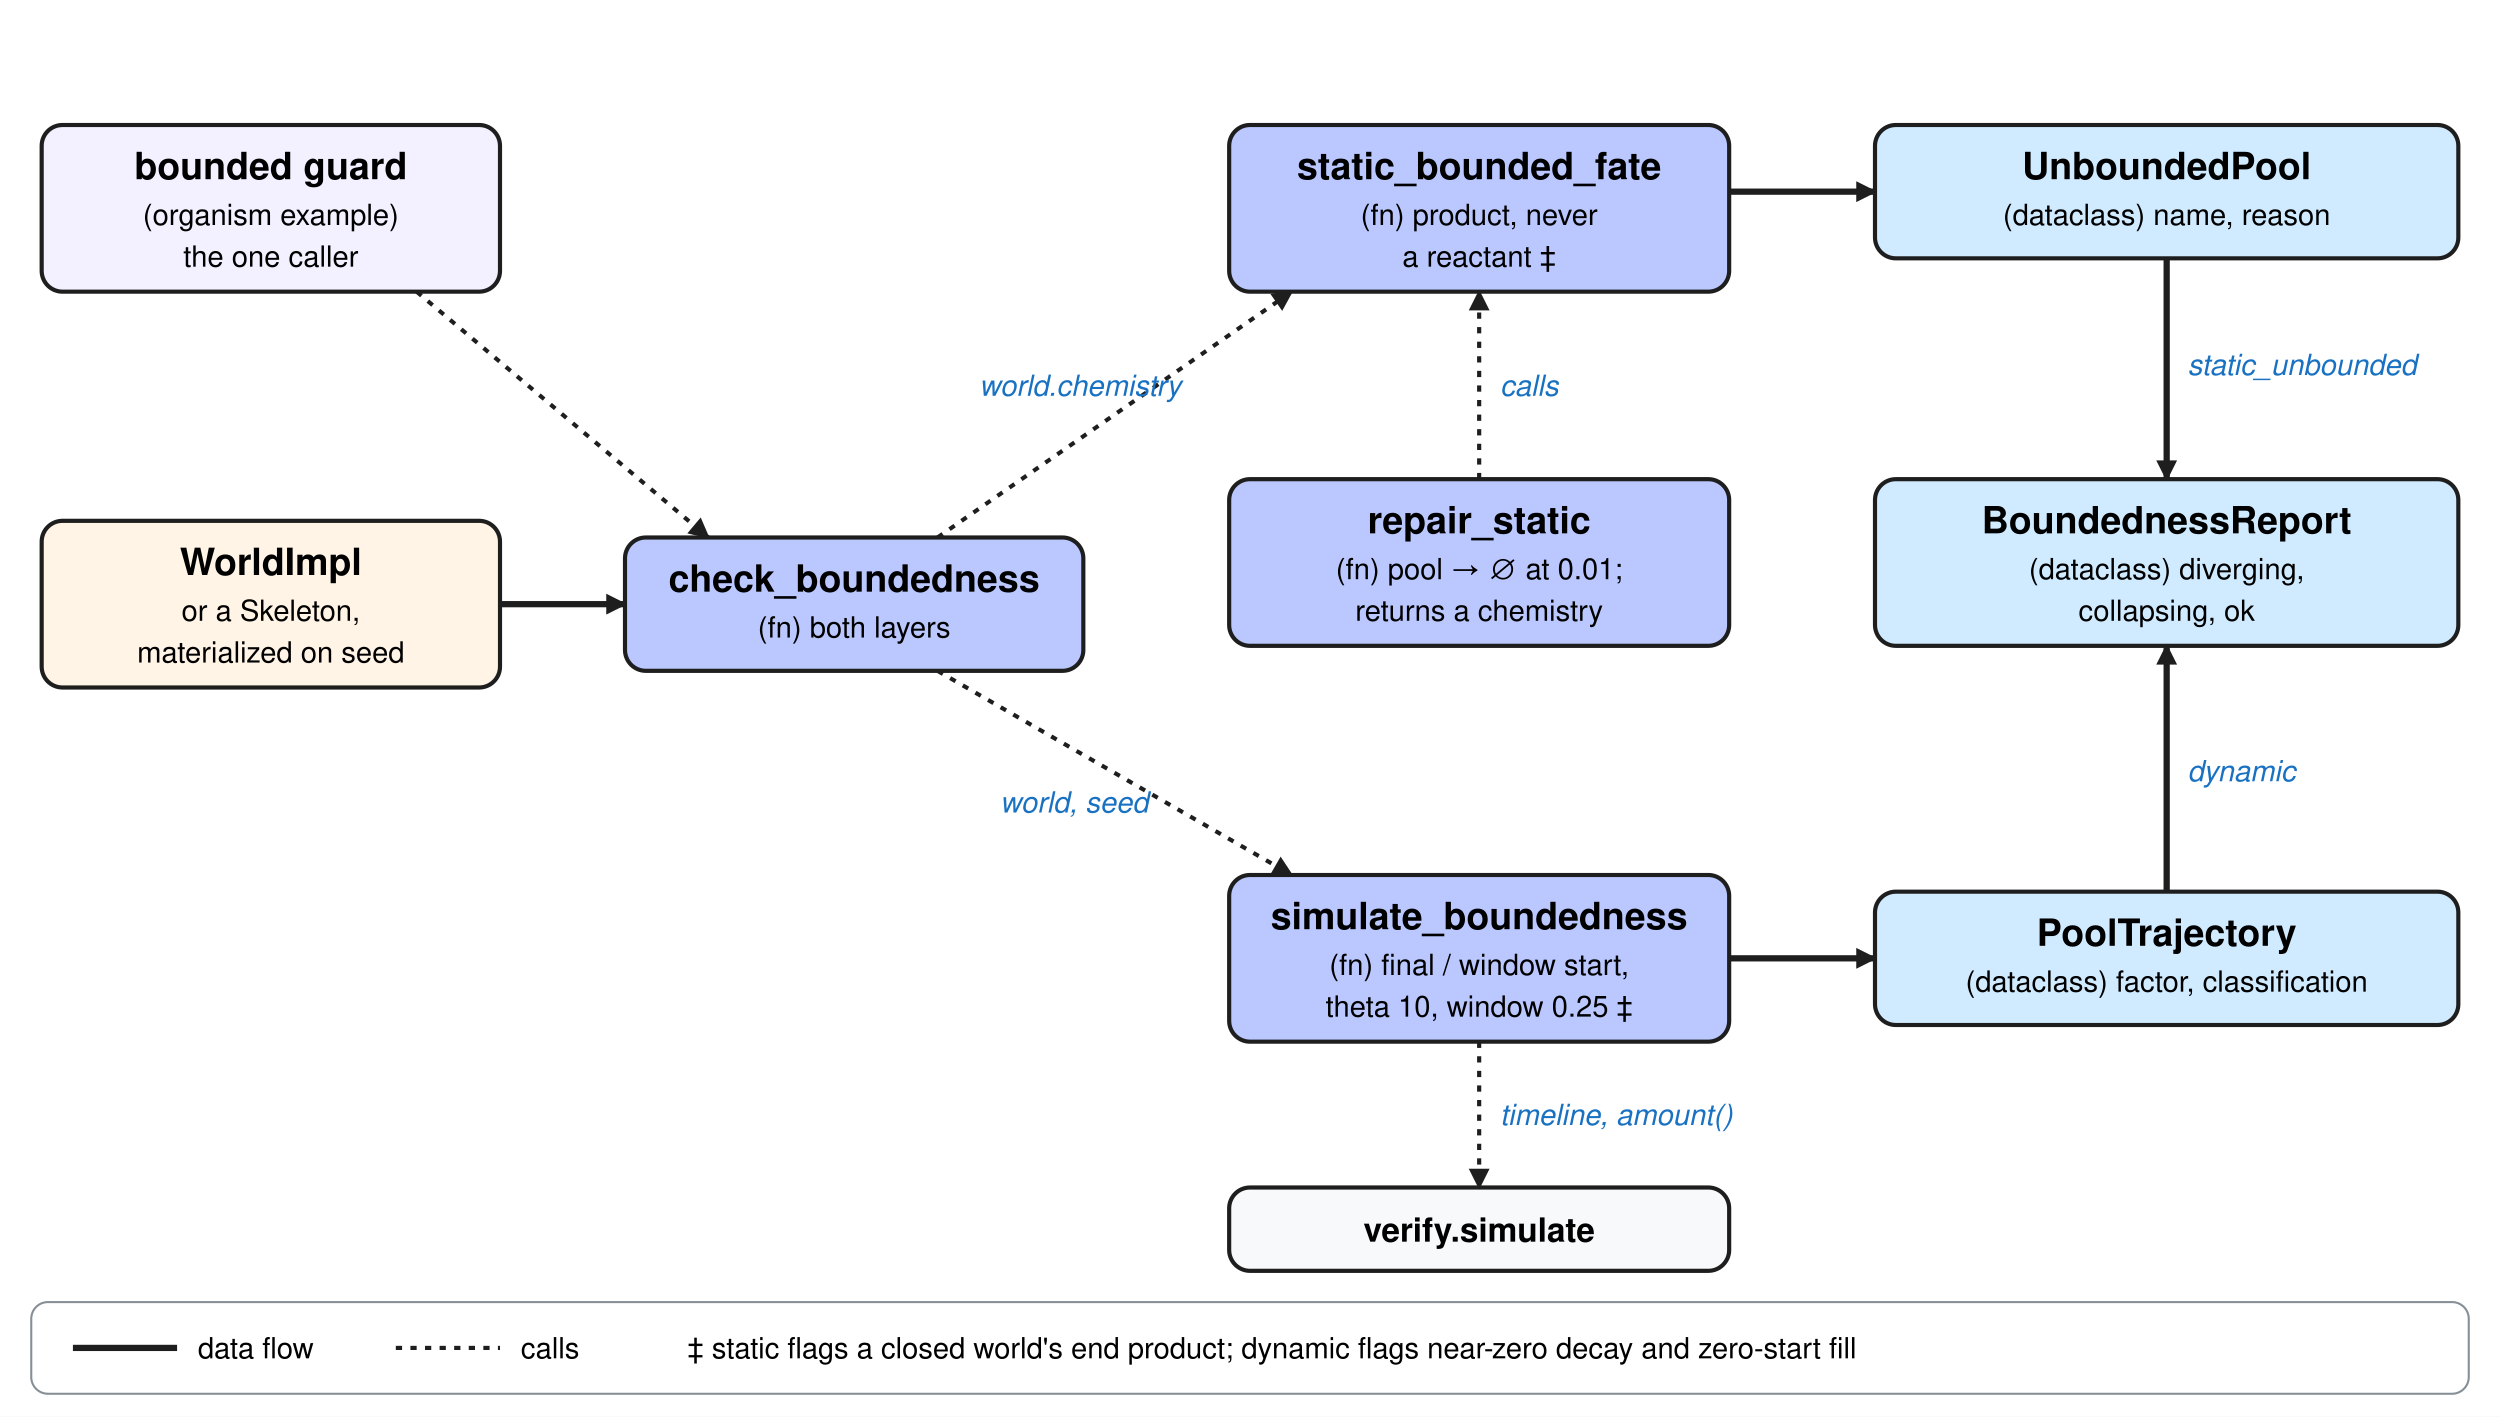
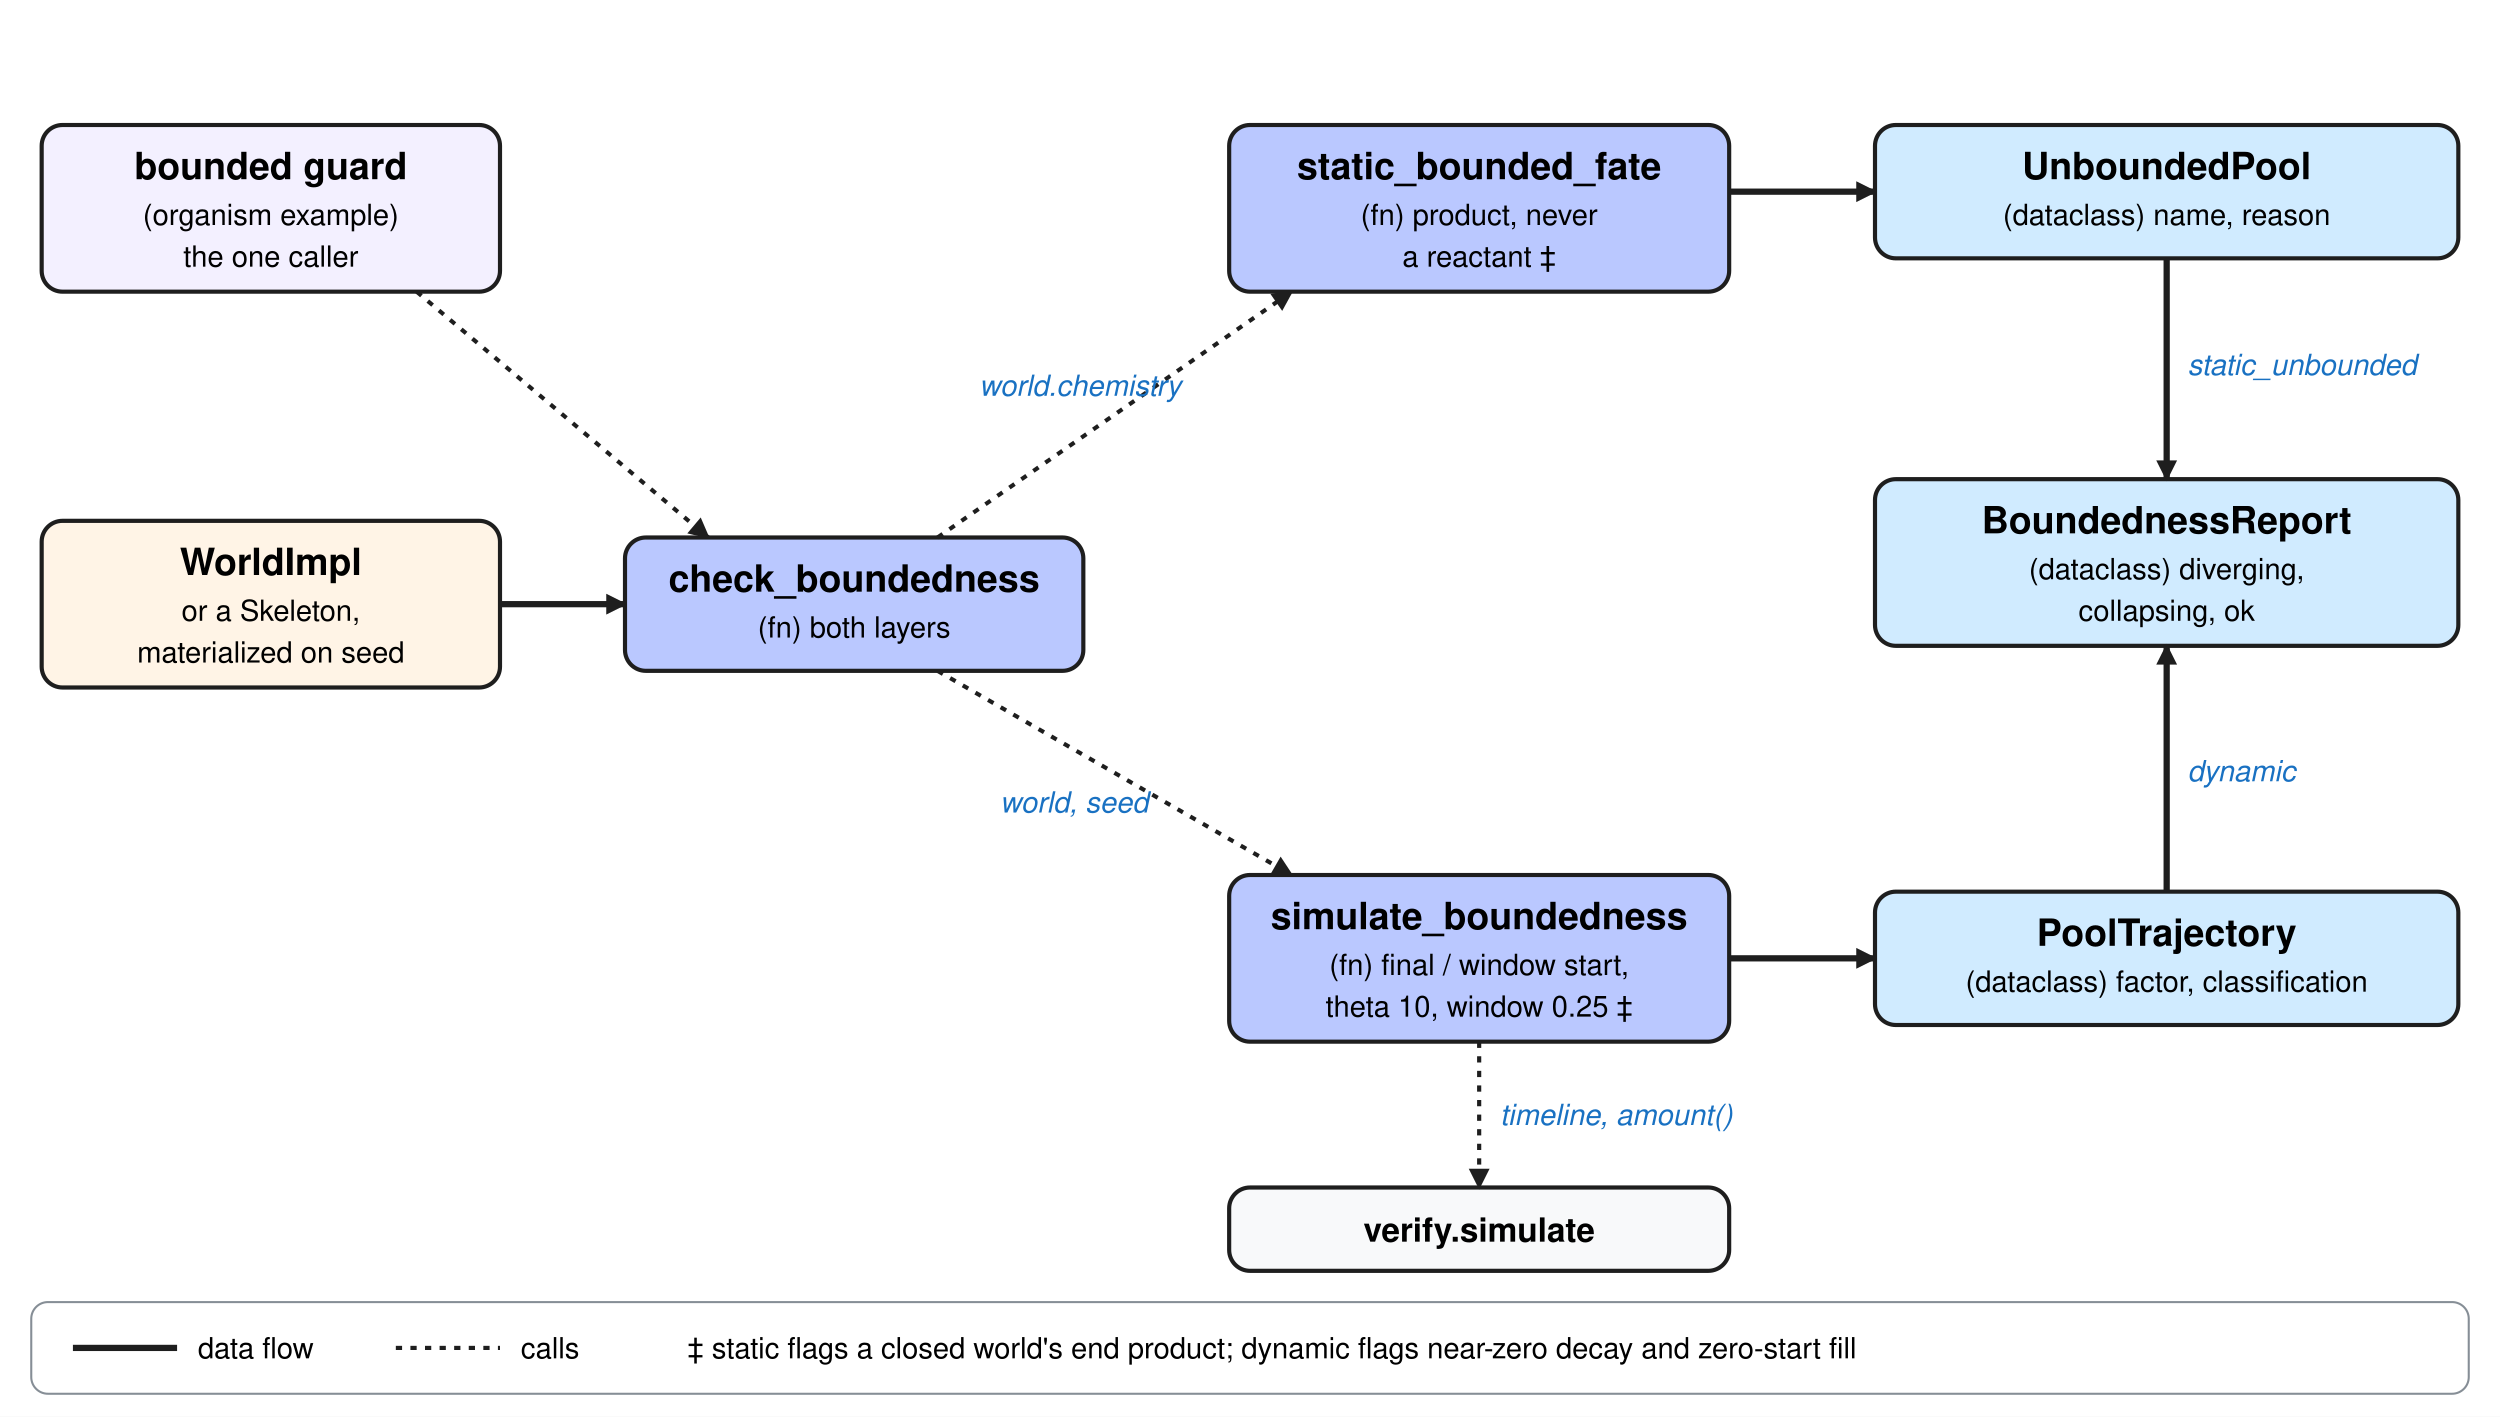
<svg xmlns="http://www.w3.org/2000/svg" width="2400" height="1360" viewBox="0 0 1200 680" font-family="Helvetica, Arial, sans-serif">
  <defs>
    <marker id="arrowhead" viewBox="0 0 10 10" refX="9" refY="5" markerUnits="userSpaceOnUse" markerWidth="10" markerHeight="10" orient="auto-start-reverse">
      <polygon id="arrowhead-shape" points="0,0 10,5 0,10" fill="#1e1e1e" />
    </marker>
  </defs>
  <rect id="bg" x="0" y="0" width="1200" height="680" fill="#ffffff" />
  <g id="n-in">
    <rect id="n-in-box" x="20" y="250" width="220" height="80" rx="10" fill="#fff4e6" stroke="#1e1e1e" stroke-width="2" />
    <text id="n-in-name" x="130" y="276" font-size="18" font-weight="600" text-anchor="middle">WorldImpl</text>
    <text id="n-in-kind" x="130" y="298" font-size="14" text-anchor="middle">or a Skeleton,</text>
    <text id="n-in-kind2" x="130" y="318" font-size="14" text-anchor="middle">materialized on seed</text>
  </g>
  <g id="n-check">
    <rect id="n-check-box" x="300" y="258" width="220" height="64" rx="10" fill="#bac8ff" stroke="#1e1e1e" stroke-width="2" />
    <text id="n-check-name" x="410" y="284" font-size="18" font-weight="600" text-anchor="middle">check_boundedness</text>
    <text id="n-check-kind" x="410" y="306" font-size="14" text-anchor="middle">(fn) both layers</text>
  </g>
  <line id="e-in-check" x1="240" y1="290" x2="300" y2="290" stroke="#1e1e1e" stroke-width="3" marker-end="url(#arrowhead)" />
  <g id="n-static">
    <rect id="n-static-box" x="590" y="60" width="240" height="80" rx="10" fill="#bac8ff" stroke="#1e1e1e" stroke-width="2" />
    <text id="n-static-name" x="710" y="86" font-size="18" font-weight="600" text-anchor="middle">static_bounded_fate</text>
    <text id="n-static-kind" x="710" y="108" font-size="14" text-anchor="middle">(fn) product, never</text>
    <text id="n-static-kind2" x="710" y="128" font-size="14" text-anchor="middle">a reactant ‡</text>
  </g>
  <g id="n-dyn">
    <rect id="n-dyn-box" x="590" y="420" width="240" height="80" rx="10" fill="#bac8ff" stroke="#1e1e1e" stroke-width="2" />
    <text id="n-dyn-name" x="710" y="446" font-size="18" font-weight="600" text-anchor="middle">simulate_boundedness</text>
    <text id="n-dyn-kind" x="710" y="468" font-size="14" text-anchor="middle">(fn) final / window start,</text>
    <text id="n-dyn-kind2" x="710" y="488" font-size="14" text-anchor="middle">theta 10, window 0.25 ‡</text>
  </g>
  <line id="e-check-static" x1="450" y1="258" x2="620" y2="140" stroke="#1e1e1e" stroke-width="2" stroke-dasharray="3 4" marker-end="url(#arrowhead)" />
  <text id="l-check-static" x="470" y="190" font-size="14" fill="#1971c2" font-style="italic">world.chemistry</text>
  <line id="e-check-dyn" x1="450" y1="322" x2="620" y2="420" stroke="#1e1e1e" stroke-width="2" stroke-dasharray="3 4" marker-end="url(#arrowhead)" />
  <text id="l-check-dyn" x="480" y="390" font-size="14" fill="#1971c2" font-style="italic">world, seed</text>
  <g id="n-sim">
    <rect id="n-sim-box" x="590" y="570" width="240" height="40" rx="10" fill="#f8f9fa" stroke="#1e1e1e" stroke-width="2" />
    <text id="n-sim-name" x="710" y="596" font-size="16" font-weight="600" text-anchor="middle">verify.simulate</text>
  </g>
  <line id="e-dyn-sim" x1="710" y1="500" x2="710" y2="570" stroke="#1e1e1e" stroke-width="2" stroke-dasharray="3 4" marker-end="url(#arrowhead)" />
  <text id="l-dyn-sim" x="720" y="540" font-size="14" fill="#1971c2" font-style="italic">timeline, amount()</text>
-   <g id="n-repair">
-     <rect id="n-repair-box" x="590" y="230" width="240" height="80" rx="10" fill="#bac8ff" stroke="#1e1e1e" stroke-width="2" />
-     <text id="n-repair-name" x="710" y="256" font-size="18" font-weight="600" text-anchor="middle">repair_static</text>
-     <text id="n-repair-kind" x="710" y="278" font-size="14" text-anchor="middle">(fn) pool → ∅ at 0.01;</text>
-     <text id="n-repair-kind2" x="710" y="298" font-size="14" text-anchor="middle">returns a chemistry</text>
-   </g>
-   <line id="e-repair-static" x1="710" y1="230" x2="710" y2="140" stroke="#1e1e1e" stroke-width="2" stroke-dasharray="3 4" marker-end="url(#arrowhead)" />
-   <text id="l-repair-static" x="720" y="190" font-size="14" fill="#1971c2" font-style="italic">calls</text>
  <g id="n-up">
    <rect id="n-up-box" x="900" y="60" width="280" height="64" rx="10" fill="#d0ebff" stroke="#1e1e1e" stroke-width="2" />
    <text id="n-up-name" x="1040" y="86" font-size="18" font-weight="600" text-anchor="middle">UnboundedPool</text>
    <text id="n-up-kind" x="1040" y="108" font-size="14" text-anchor="middle">(dataclass) name, reason</text>
  </g>
  <g id="n-pt">
    <rect id="n-pt-box" x="900" y="428" width="280" height="64" rx="10" fill="#d0ebff" stroke="#1e1e1e" stroke-width="2" />
    <text id="n-pt-name" x="1040" y="454" font-size="18" font-weight="600" text-anchor="middle">PoolTrajectory</text>
    <text id="n-pt-kind" x="1040" y="476" font-size="14" text-anchor="middle">(dataclass) factor, classification</text>
  </g>
  <line id="e-static-up" x1="830" y1="92" x2="900" y2="92" stroke="#1e1e1e" stroke-width="3" marker-end="url(#arrowhead)" />
  <line id="e-dyn-pt" x1="830" y1="460" x2="900" y2="460" stroke="#1e1e1e" stroke-width="3" marker-end="url(#arrowhead)" />
  <g id="n-rep">
    <rect id="n-rep-box" x="900" y="230" width="280" height="80" rx="10" fill="#d0ebff" stroke="#1e1e1e" stroke-width="2" />
    <text id="n-rep-name" x="1040" y="256" font-size="18" font-weight="600" text-anchor="middle">BoundednessReport</text>
    <text id="n-rep-kind" x="1040" y="278" font-size="14" text-anchor="middle">(dataclass) diverging,</text>
    <text id="n-rep-kind2" x="1040" y="298" font-size="14" text-anchor="middle">collapsing, ok</text>
  </g>
  <line id="e-up-rep" x1="1040" y1="124" x2="1040" y2="230" stroke="#1e1e1e" stroke-width="3" marker-end="url(#arrowhead)" />
  <line id="e-pt-rep" x1="1040" y1="428" x2="1040" y2="310" stroke="#1e1e1e" stroke-width="3" marker-end="url(#arrowhead)" />
  <text id="l-up-rep" x="1050" y="180" font-size="14" fill="#1971c2" font-style="italic">static_unbounded</text>
  <text id="l-pt-rep" x="1050" y="375" font-size="14" fill="#1971c2" font-style="italic">dynamic</text>
  <g id="n-guard">
    <rect id="n-guard-box" x="20" y="60" width="220" height="80" rx="10" fill="#f3f0ff" stroke="#1e1e1e" stroke-width="2" />
    <text id="n-guard-name" x="130" y="86" font-size="18" font-weight="600" text-anchor="middle">bounded guard</text>
    <text id="n-guard-kind" x="130" y="108" font-size="14" text-anchor="middle">(organism example)</text>
    <text id="n-guard-kind2" x="130" y="128" font-size="14" text-anchor="middle">the one caller</text>
  </g>
  <line id="e-guard-check" x1="200" y1="140" x2="340" y2="258" stroke="#1e1e1e" stroke-width="2" stroke-dasharray="3 4" marker-end="url(#arrowhead)" />
  <g id="legend">
    <rect id="legend-box" x="15" y="625" width="1170" height="44" rx="8" fill="#ffffff" stroke="#868e96" stroke-width="1" />
    <line id="legend-solid" x1="35" y1="647" x2="85" y2="647" stroke="#1e1e1e" stroke-width="3" />
    <text id="legend-solid-text" x="95" y="652" font-size="14">data flow</text>
    <line id="legend-dotted" x1="190" y1="647" x2="240" y2="647" stroke="#1e1e1e" stroke-width="2" stroke-dasharray="3 4" />
    <text id="legend-dotted-text" x="250" y="652" font-size="14">calls</text>
    <text id="legend-dagger" x="330" y="652" font-size="14">‡ static flags a closed world's end product; dynamic flags near-zero decay and zero-start fill</text>
  </g>
</svg>
